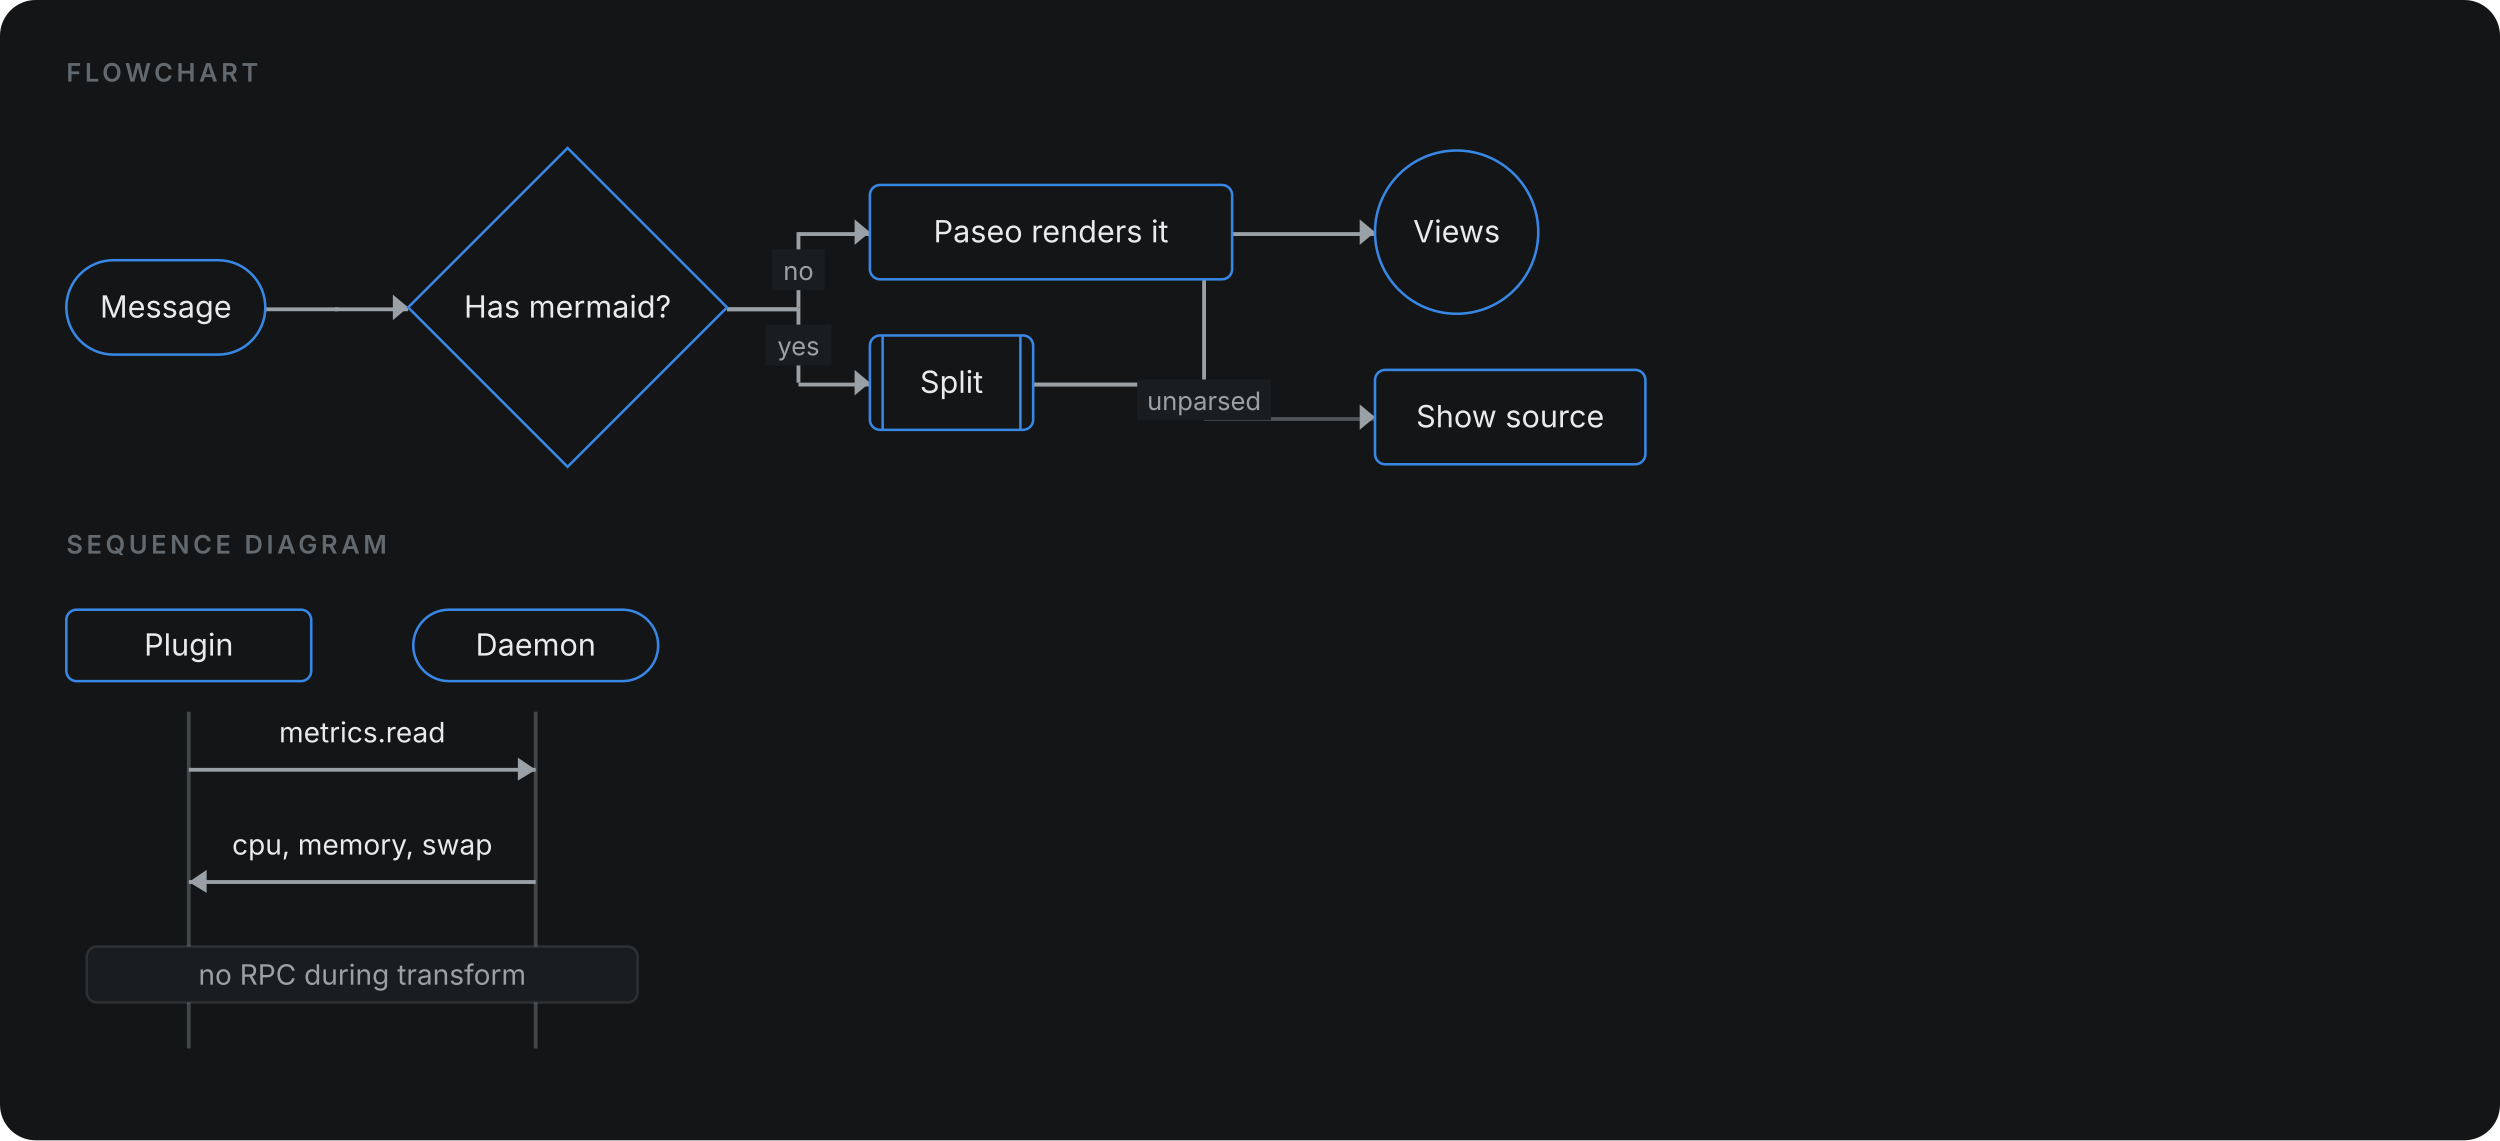
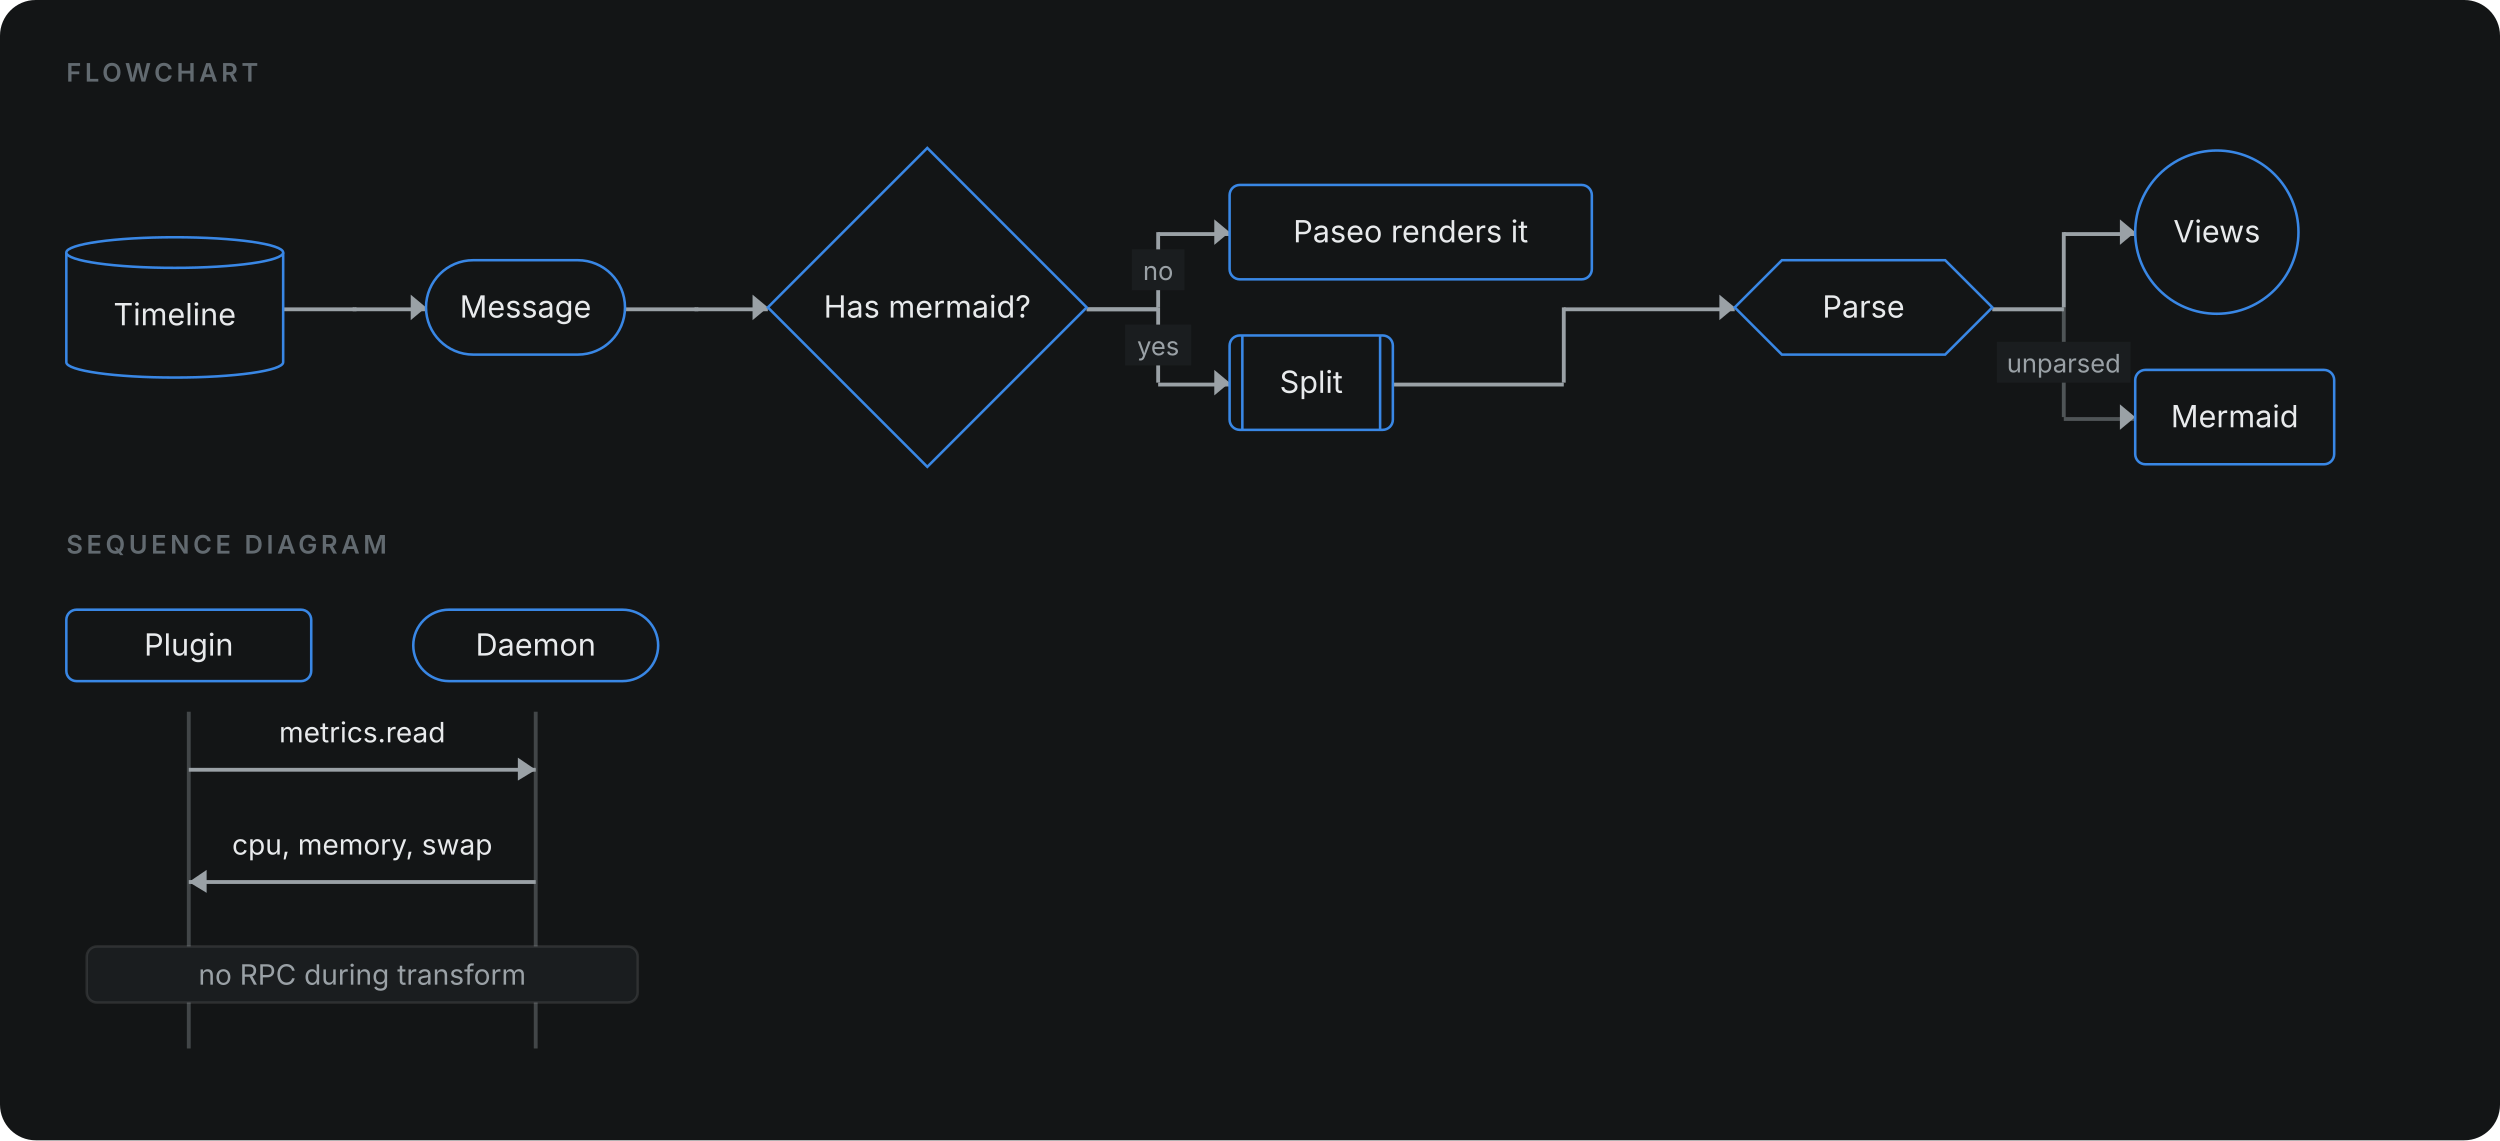
<svg xmlns="http://www.w3.org/2000/svg" width="980" height="447" viewBox="0 0 980 447">
  <rect x="0" y="0" width="980" height="447" rx="14" fill="#131516" />
  <text x="26" y="32" fill="#626a70" font-size="10" font-weight="600" font-family="system-ui, -apple-system, sans-serif" text-anchor="start" letter-spacing="1.4">FLOWCHART</text>
  <text x="26" y="217" fill="#626a70" font-size="10" font-weight="600" font-family="system-ui, -apple-system, sans-serif" text-anchor="start" letter-spacing="1.4">SEQUENCE DIAGRAM</text>
  <g transform="translate(26, 58)">
-     <rect x="78" y="62.5" width="28" height="1.5" fill="#9aa1a6" opacity="1" />
-     <rect x="105.25" y="62.5" width="1.5" height="1.5" fill="#9aa1a6" opacity="1" />
-     <rect x="106" y="62.5" width="28" height="1.5" fill="#9aa1a6" opacity="1" />
-     <polygon points="134,62.5 128,57.5 128,67.5" fill="#9aa1a6" />
-     <rect x="259" y="62.5" width="28" height="1.5" fill="#9aa1a6" opacity="1" />
-     <rect x="286.25" y="33" width="1.5" height="29.5" fill="#9aa1a6" opacity="1" />
-     <rect x="287" y="33" width="28" height="1.5" fill="#9aa1a6" opacity="1" />
-     <polygon points="315,33 309,28 309,38" fill="#9aa1a6" />
-     <rect x="276.7" y="39.75" width="20.6" height="16" rx="0" fill="#1a1d1f" />
-     <text x="287" y="51.75" fill="#9aa1a6" font-size="10" font-weight="400" font-family="system-ui, -apple-system, sans-serif" text-anchor="middle">no</text>
-     <rect x="259" y="62.5" width="28" height="1.5" fill="#9aa1a6" opacity="1" />
-     <rect x="286.25" y="62.5" width="1.5" height="29.5" fill="#9aa1a6" opacity="1" />
-     <rect x="287" y="92" width="28" height="1.5" fill="#9aa1a6" opacity="1" />
-     <polygon points="315,92 309,87 309,97" fill="#9aa1a6" />
-     <rect x="274.05" y="69.25" width="25.9" height="16" rx="0" fill="#1a1d1f" />
-     <text x="287" y="81.25" fill="#9aa1a6" font-size="10" font-weight="400" font-family="system-ui, -apple-system, sans-serif" text-anchor="middle">yes</text>
-     <rect x="379" y="92" width="67" height="1.5" fill="#9aa1a6" opacity="1" />
-     <rect x="445.25" y="33" width="1.5" height="59" fill="#9aa1a6" opacity="1" />
-     <rect x="446" y="33" width="67" height="1.5" fill="#9aa1a6" opacity="1" />
-     <polygon points="513,33 507,28 507,38" fill="#9aa1a6" />
-     <rect x="379" y="92" width="67" height="1.5" fill="#9aa1a6" opacity="0.45" />
-     <rect x="445.25" y="92" width="1.5" height="13.5" fill="#9aa1a6" opacity="0.45" />
-     <rect x="446" y="105.5" width="67" height="1.5" fill="#9aa1a6" opacity="0.45" />
-     <polygon points="513,105.5 507,100.5 507,110.5" fill="#9aa1a6" />
-     <rect x="419.8" y="90.75" width="52.4" height="16" rx="0" fill="#1a1d1f" />
-     <text x="446" y="102.75" fill="#9aa1a6" font-size="10" font-weight="400" font-family="system-ui, -apple-system, sans-serif" text-anchor="middle">unparsed</text>
-     <rect x="0" y="44" width="78" height="37" rx="18.5" fill="#131516" stroke="#3987e5" />
-     <text x="39" y="66.5" fill="#e8eaec" font-size="12" font-weight="400" font-family="system-ui, -apple-system, sans-serif" text-anchor="middle">Message</text>
-     <rect x="152.306" y="18.306" width="88.388" height="88.388" fill="#131516" stroke="#3987e5" transform="rotate(45 196.5 62.5)" />
-     <text x="196.5" y="66.5" fill="#e8eaec" font-size="12" font-weight="400" font-family="system-ui, -apple-system, sans-serif" text-anchor="middle">Has mermaid?</text>
-     <rect x="315" y="14.5" width="142" height="37" rx="4" fill="#131516" stroke="#3987e5" />
-     <text x="386" y="37" fill="#e8eaec" font-size="12" font-weight="400" font-family="system-ui, -apple-system, sans-serif" text-anchor="middle">Paseo renders it</text>
-     <rect x="315" y="73.5" width="64" height="37" rx="4" fill="#131516" stroke="#3987e5" />
-     <line x1="320" y1="73.5" x2="320" y2="110.5" stroke="#3987e5" />
-     <line x1="374" y1="73.5" x2="374" y2="110.5" stroke="#3987e5" />
-     <text x="347" y="96" fill="#e8eaec" font-size="12" font-weight="400" font-family="system-ui, -apple-system, sans-serif" text-anchor="middle">Split</text>
-     <rect x="513" y="1" width="64" height="64" rx="32" fill="#131516" stroke="#3987e5" />
-     <text x="545" y="37" fill="#e8eaec" font-size="12" font-weight="400" font-family="system-ui, -apple-system, sans-serif" text-anchor="middle">Views</text>
-     <rect x="513" y="87" width="106" height="37" rx="4" fill="#131516" stroke="#3987e5" />
-     <text x="566" y="109.5" fill="#e8eaec" font-size="12" font-weight="400" font-family="system-ui, -apple-system, sans-serif" text-anchor="middle">Show source</text>
+     <rect x="85" y="62.5" width="28" height="1.5" fill="#9aa1a6" opacity="1" />
+     <rect x="112.25" y="62.5" width="1.5" height="1.5" fill="#9aa1a6" opacity="1" />
+     <rect x="113" y="62.5" width="28" height="1.5" fill="#9aa1a6" opacity="1" />
+     <polygon points="141,62.5 135,57.5 135,67.5" fill="#9aa1a6" />
+     <rect x="219" y="62.5" width="28" height="1.5" fill="#9aa1a6" opacity="1" />
+     <rect x="246.25" y="62.5" width="1.5" height="1.5" fill="#9aa1a6" opacity="1" />
+     <rect x="247" y="62.5" width="28" height="1.5" fill="#9aa1a6" opacity="1" />
+     <polygon points="275,62.5 269,57.5 269,67.5" fill="#9aa1a6" />
+     <rect x="400" y="62.5" width="28" height="1.5" fill="#9aa1a6" opacity="1" />
+     <rect x="427.25" y="33" width="1.5" height="29.5" fill="#9aa1a6" opacity="1" />
+     <rect x="428" y="33" width="28" height="1.5" fill="#9aa1a6" opacity="1" />
+     <polygon points="456,33 450,28 450,38" fill="#9aa1a6" />
+     <rect x="417.7" y="39.75" width="20.6" height="16" rx="0" fill="#1a1d1f" />
+     <text x="428" y="51.75" fill="#9aa1a6" font-size="10" font-weight="400" font-family="system-ui, -apple-system, sans-serif" text-anchor="middle">no</text>
+     <rect x="400" y="62.5" width="28" height="1.5" fill="#9aa1a6" opacity="1" />
+     <rect x="427.25" y="62.5" width="1.5" height="29.5" fill="#9aa1a6" opacity="1" />
+     <rect x="428" y="92" width="28" height="1.5" fill="#9aa1a6" opacity="1" />
+     <polygon points="456,92 450,87 450,97" fill="#9aa1a6" />
+     <rect x="415.05" y="69.25" width="25.9" height="16" rx="0" fill="#1a1d1f" />
+     <text x="428" y="81.25" fill="#9aa1a6" font-size="10" font-weight="400" font-family="system-ui, -apple-system, sans-serif" text-anchor="middle">yes</text>
+     <rect x="520" y="92" width="67" height="1.5" fill="#9aa1a6" opacity="1" />
+     <rect x="586.25" y="62.5" width="1.5" height="29.5" fill="#9aa1a6" opacity="1" />
+     <rect x="587" y="62.5" width="67" height="1.5" fill="#9aa1a6" opacity="1" />
+     <polygon points="654,62.5 648,57.5 648,67.5" fill="#9aa1a6" />
+     <rect x="755" y="62.5" width="28" height="1.5" fill="#9aa1a6" opacity="1" />
+     <rect x="782.25" y="33" width="1.5" height="29.5" fill="#9aa1a6" opacity="1" />
+     <rect x="783" y="33" width="28" height="1.5" fill="#9aa1a6" opacity="1" />
+     <polygon points="811,33 805,28 805,38" fill="#9aa1a6" />
+     <rect x="755" y="62.5" width="28" height="1.5" fill="#9aa1a6" opacity="0.45" />
+     <rect x="782.25" y="62.5" width="1.5" height="43" fill="#9aa1a6" opacity="0.45" />
+     <rect x="783" y="105.5" width="28" height="1.5" fill="#9aa1a6" opacity="0.45" />
+     <polygon points="811,105.5 805,100.5 805,110.5" fill="#9aa1a6" />
+     <rect x="756.8" y="76" width="52.4" height="16" rx="0" fill="#1a1d1f" />
+     <text x="783" y="88" fill="#9aa1a6" font-size="10" font-weight="400" font-family="system-ui, -apple-system, sans-serif" text-anchor="middle">unparsed</text>
+     <path d="M 0,41 V 84 A 42.5,6 0 0 0 85,84 V 41" fill="#131516" stroke="#3987e5" />
+     <ellipse cx="42.5" cy="41" rx="42.5" ry="6" fill="#131516" stroke="#3987e5" />
+     <text x="42.5" y="69.5" fill="#e8eaec" font-size="12" font-weight="400" font-family="system-ui, -apple-system, sans-serif" text-anchor="middle">Timeline</text>
+     <rect x="141" y="44" width="78" height="37" rx="18.5" fill="#131516" stroke="#3987e5" />
+     <text x="180" y="66.5" fill="#e8eaec" font-size="12" font-weight="400" font-family="system-ui, -apple-system, sans-serif" text-anchor="middle">Message</text>
+     <rect x="293.306" y="18.306" width="88.388" height="88.388" fill="#131516" stroke="#3987e5" transform="rotate(45 337.5 62.5)" />
+     <text x="337.5" y="66.5" fill="#e8eaec" font-size="12" font-weight="400" font-family="system-ui, -apple-system, sans-serif" text-anchor="middle">Has mermaid?</text>
+     <rect x="456" y="14.5" width="142" height="37" rx="4" fill="#131516" stroke="#3987e5" />
+     <text x="527" y="37" fill="#e8eaec" font-size="12" font-weight="400" font-family="system-ui, -apple-system, sans-serif" text-anchor="middle">Paseo renders it</text>
+     <rect x="456" y="73.5" width="64" height="37" rx="4" fill="#131516" stroke="#3987e5" />
+     <line x1="461" y1="73.5" x2="461" y2="110.5" stroke="#3987e5" />
+     <line x1="515" y1="73.5" x2="515" y2="110.5" stroke="#3987e5" />
+     <text x="488" y="96" fill="#e8eaec" font-size="12" font-weight="400" font-family="system-ui, -apple-system, sans-serif" text-anchor="middle">Split</text>
+     <polygon points="654,62.5 672.5,44 736.5,44 755,62.5 736.5,81 672.5,81" fill="#131516" stroke="#3987e5" />
+     <text x="704.5" y="66.5" fill="#e8eaec" font-size="12" font-weight="400" font-family="system-ui, -apple-system, sans-serif" text-anchor="middle">Parse</text>
+     <rect x="811" y="1" width="64" height="64" rx="32" fill="#131516" stroke="#3987e5" />
+     <text x="843" y="37" fill="#e8eaec" font-size="12" font-weight="400" font-family="system-ui, -apple-system, sans-serif" text-anchor="middle">Views</text>
+     <rect x="811" y="87" width="78" height="37" rx="4" fill="#131516" stroke="#3987e5" />
+     <text x="850" y="109.5" fill="#e8eaec" font-size="12" font-weight="400" font-family="system-ui, -apple-system, sans-serif" text-anchor="middle">Mermaid</text>
  </g>
  <rect x="73.25" y="279" width="1.5" height="132" fill="#9aa1a6" opacity="0.35" />
  <rect x="26" y="239" width="96" height="28" rx="4" fill="#131516" stroke="#3987e5" />
  <text x="74" y="257" fill="#e8eaec" font-size="12" font-weight="400" font-family="system-ui, -apple-system, sans-serif" text-anchor="middle">Plugin</text>
  <rect x="209.25" y="279" width="1.5" height="132" fill="#9aa1a6" opacity="0.35" />
  <rect x="162" y="239" width="96" height="28" rx="14" fill="#131516" stroke="#3987e5" />
  <text x="210" y="257" fill="#e8eaec" font-size="12" font-weight="400" font-family="system-ui, -apple-system, sans-serif" text-anchor="middle">Daemon</text>
  <text x="142" y="291" fill="#e8eaec" font-size="11" font-weight="400" font-family="system-ui, -apple-system, sans-serif" text-anchor="middle">metrics.read</text>
  <rect x="74" y="301" width="136" height="1.5" rx="0" fill="#9aa1a6" />
  <polygon points="210,301.75 203,297 203,306" fill="#9aa1a6" />
  <text x="142" y="335" fill="#e8eaec" font-size="11" font-weight="400" font-family="system-ui, -apple-system, sans-serif" text-anchor="middle">cpu, memory, swap</text>
  <rect x="74" y="345" width="136" height="1.5" rx="0" fill="#9aa1a6" />
  <polygon points="74,345.75 81,341 81,350" fill="#9aa1a6" />
  <rect x="34" y="371" width="216" height="22" rx="4" fill="#1a1d1f" stroke="rgba(255,255,255,0.10)" />
  <text x="142" y="386" fill="#9aa1a6" font-size="11" font-weight="400" font-family="system-ui, -apple-system, sans-serif" text-anchor="middle">no RPC during transform</text>
</svg>
